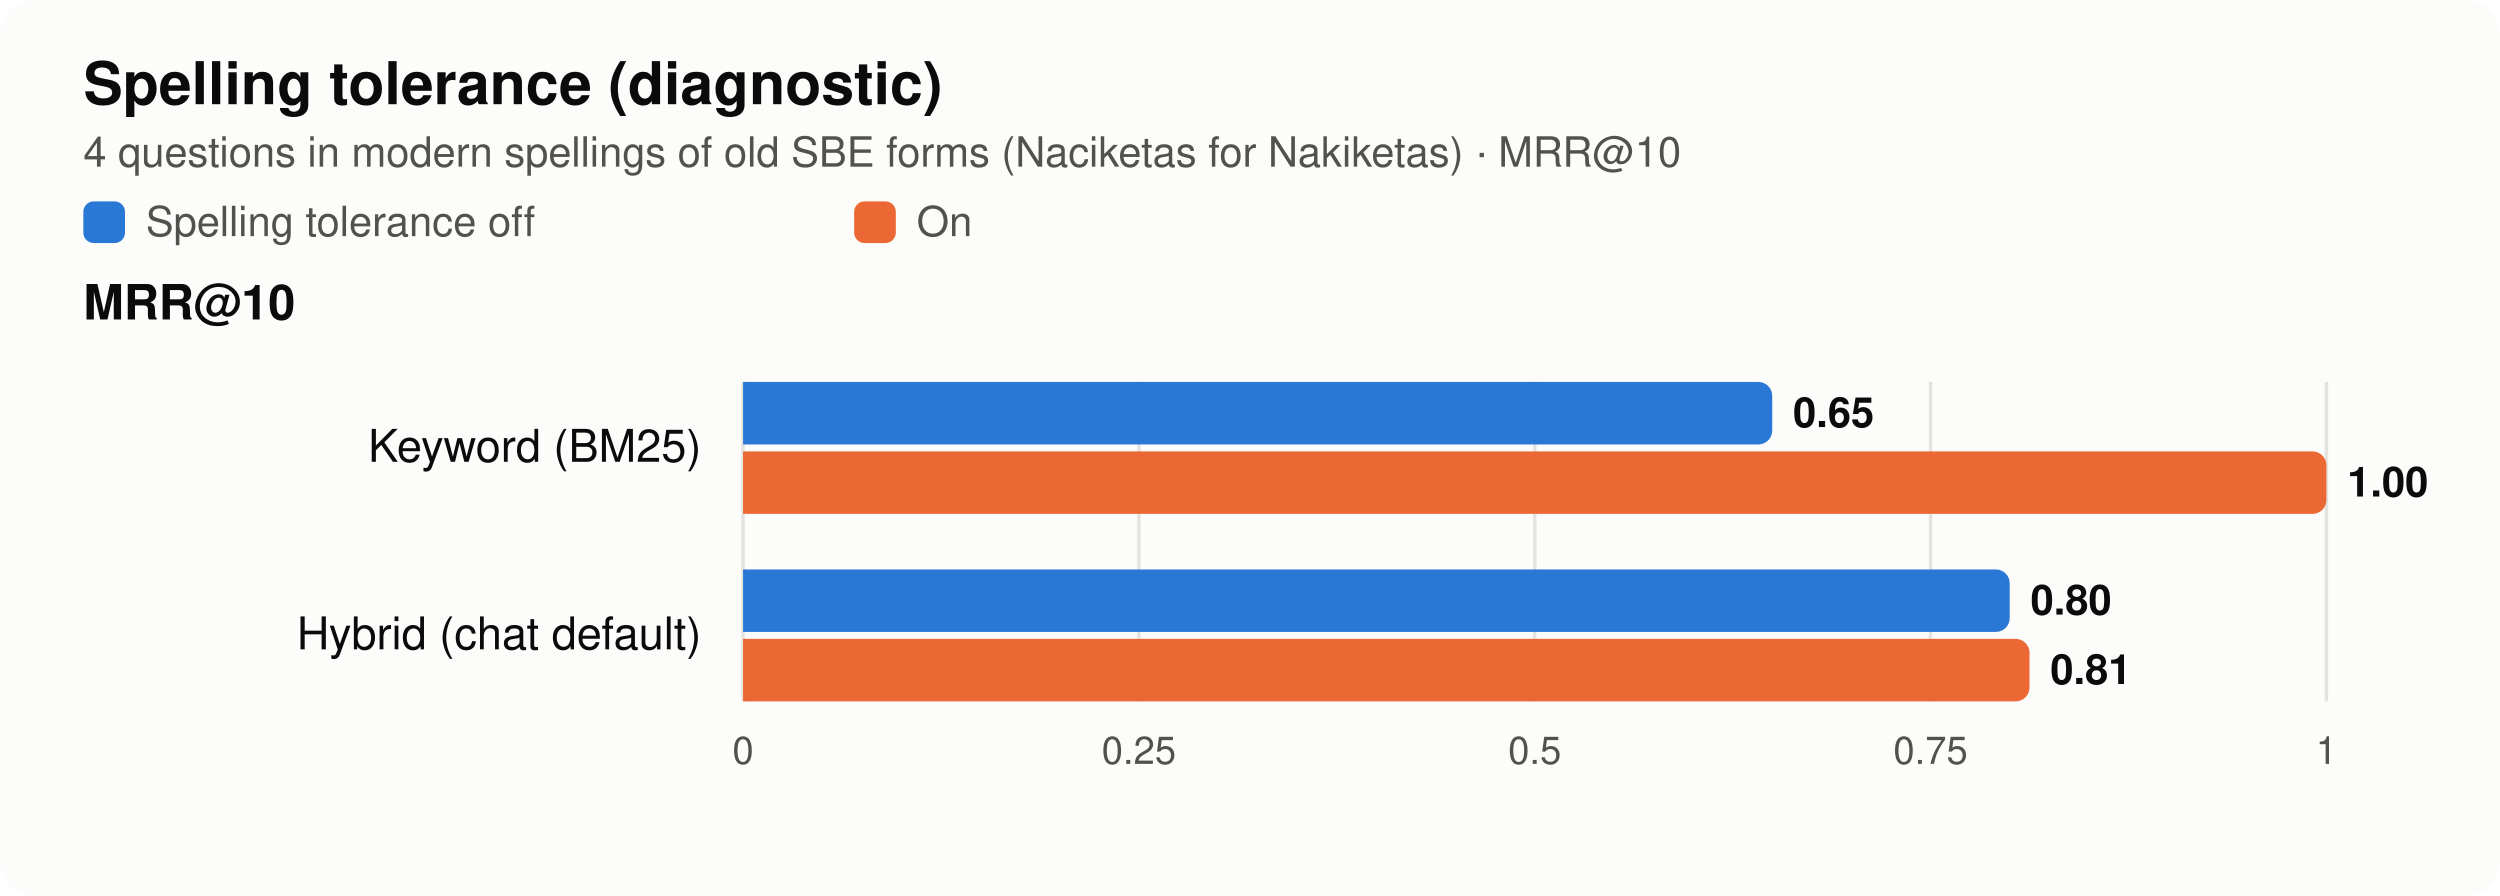
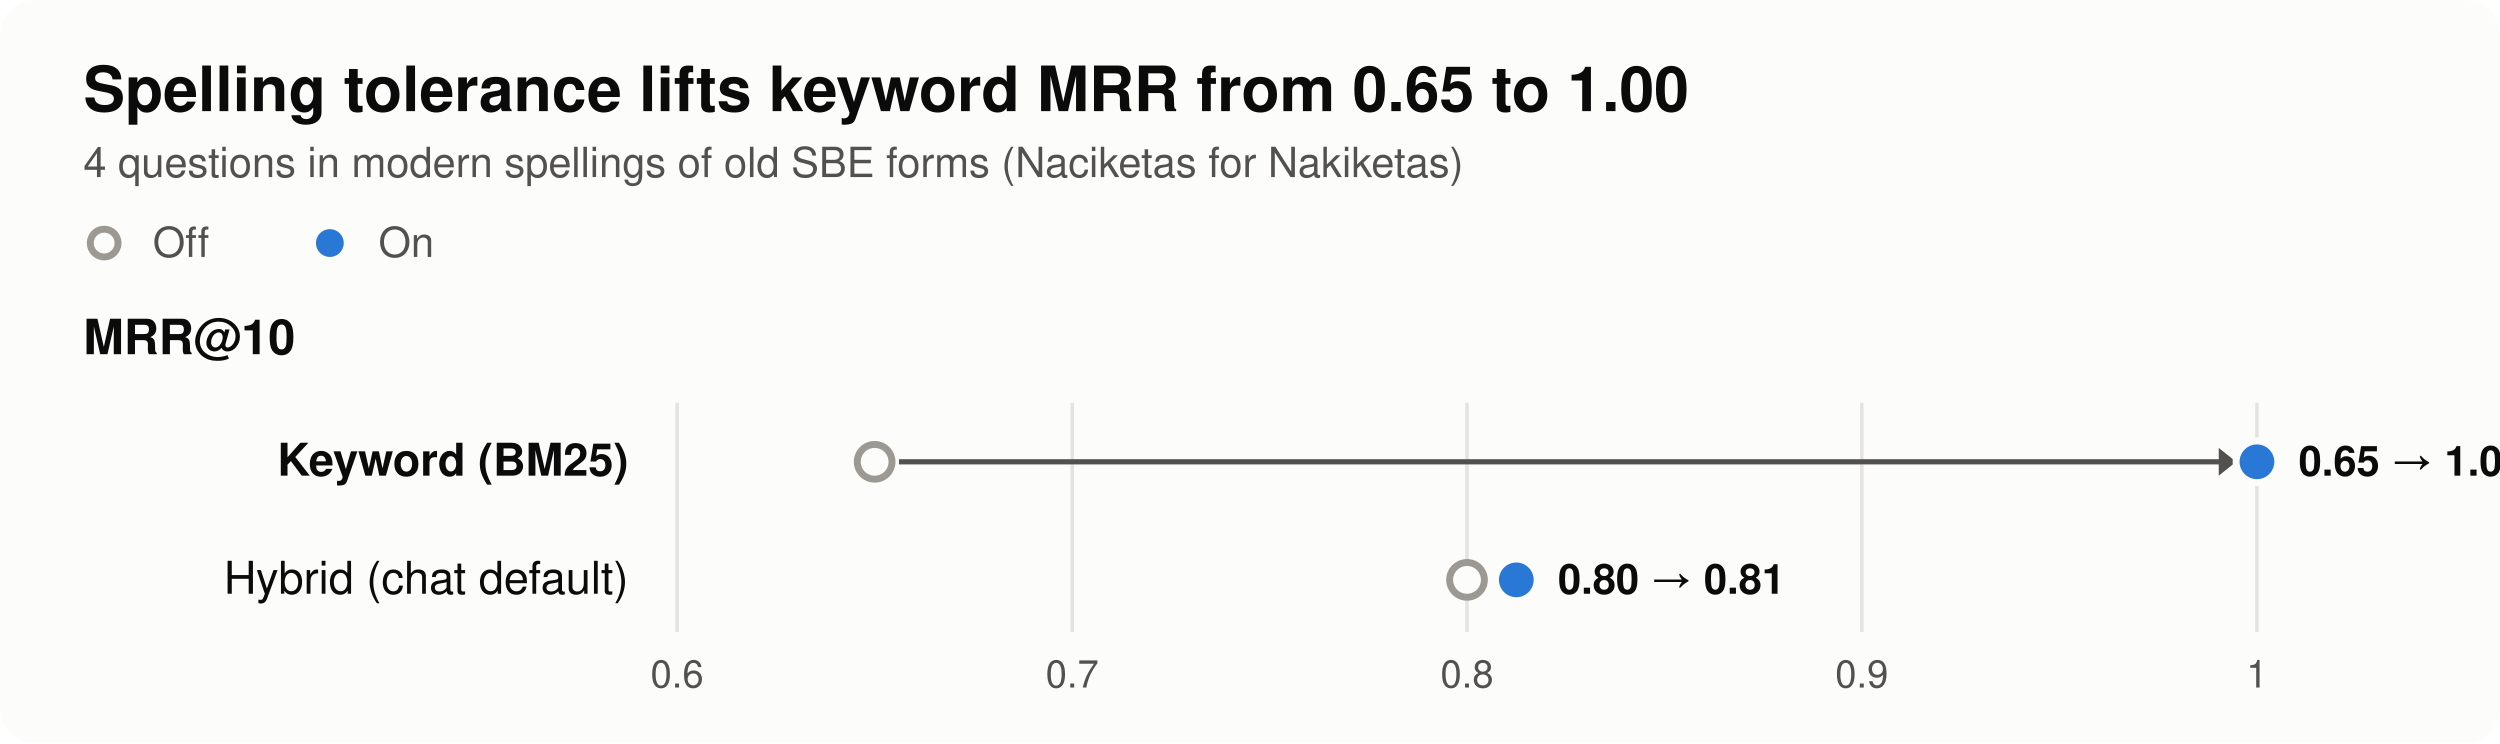
- <svg xmlns="http://www.w3.org/2000/svg" width="720" height="258" viewBox="0 0 720 258" font-family="-apple-system, 'Segoe UI', Helvetica, Arial, sans-serif" role="img" aria-labelledby="t d">
-   <rect width="720" height="258" rx="10" fill="#fcfcfb" />
-   <text x="24" y="30" font-size="17" font-weight="700" fill="#0b0b0b">Spelling tolerance (diagnostic)</text>
-   <text x="24" y="48" font-size="12" fill="#52514e">4 questions in modern spellings of old SBE forms (Naciketas for Nakiketas) · MRR@10</text>
-   <rect x="24" y="58" width="12" height="12" rx="3" fill="#2a78d6" />
-   <text x="42" y="68" font-size="12" fill="#52514e">Spelling tolerance off</text>
-   <rect x="246" y="58" width="12" height="12" rx="3" fill="#eb6834" />
-   <text x="264" y="68" font-size="12" fill="#52514e">On</text>
-   <text x="24" y="92" font-size="14" font-weight="600" fill="#0b0b0b">MRR@10</text>
-   <line x1="214" y1="110" x2="214" y2="202" stroke="#e4e3df" stroke-width="1" />
-   <text x="214" y="220" font-size="11" text-anchor="middle" fill="#52514e">0</text>
-   <line x1="328.0" y1="110" x2="328.0" y2="202" stroke="#e4e3df" stroke-width="1" />
-   <text x="328.0" y="220" font-size="11" text-anchor="middle" fill="#52514e">0.25</text>
-   <line x1="442.0" y1="110" x2="442.0" y2="202" stroke="#e4e3df" stroke-width="1" />
-   <text x="442.0" y="220" font-size="11" text-anchor="middle" fill="#52514e">0.5</text>
-   <line x1="556.0" y1="110" x2="556.0" y2="202" stroke="#e4e3df" stroke-width="1" />
-   <text x="556.0" y="220" font-size="11" text-anchor="middle" fill="#52514e">0.75</text>
-   <line x1="670.0" y1="110" x2="670.0" y2="202" stroke="#e4e3df" stroke-width="1" />
-   <text x="670.0" y="220" font-size="11" text-anchor="middle" fill="#52514e">1</text>
-   <text x="202" y="133.0" font-size="13" text-anchor="end" fill="#0b0b0b">Keyword (BM25)</text>
-   <path d="M214,110 h292.4 a4,4 0 0 1 4,4 v10 a4,4 0 0 1 -4,4 h-292.4 z" fill="#2a78d6" />
-   <text x="516.4" y="123.0" font-size="12" font-weight="600" fill="#0b0b0b">0.65</text>
-   <path d="M214,130 h452.0 a4,4 0 0 1 4,4 v10 a4,4 0 0 1 -4,4 h-452.0 z" fill="#eb6834" />
-   <text x="676.0" y="143.0" font-size="12" font-weight="600" fill="#0b0b0b">1.00</text>
-   <text x="202" y="187.0" font-size="13" text-anchor="end" fill="#0b0b0b">Hybrid (chat default)</text>
-   <path d="M214,164 h360.8 a4,4 0 0 1 4,4 v10 a4,4 0 0 1 -4,4 h-360.8 z" fill="#2a78d6" />
-   <text x="584.8" y="177.0" font-size="12" font-weight="600" fill="#0b0b0b">0.80</text>
-   <path d="M214,184 h366.5 a4,4 0 0 1 4,4 v10 a4,4 0 0 1 -4,4 h-366.5 z" fill="#eb6834" />
-   <text x="590.5" y="197.0" font-size="12" font-weight="600" fill="#0b0b0b">0.81</text>
+ <svg xmlns="http://www.w3.org/2000/svg" width="720" height="214" viewBox="0 0 720 214" font-family="-apple-system, 'Segoe UI', Helvetica, Arial, sans-serif" role="img" aria-labelledby="t d">
+   <rect width="720" height="214" rx="10" fill="#fcfcfb" />
+   <text x="24.0" y="32.0" font-size="18" font-weight="700" text-anchor="start" fill="#0b0b0b">Spelling tolerance lifts keyword MRR from 0.65 to 1.00</text>
+   <text x="24.0" y="51.0" font-size="12" font-weight="400" text-anchor="start" fill="#52514e">4 questions in modern spellings of old SBE forms (Naciketas for Nakiketas)</text>
+   <circle cx="30.0" cy="70.0" r="4" fill="#fcfcfb" stroke="#9b9992" stroke-width="2" />
+   <text x="44.0" y="74.0" font-size="12" font-weight="400" text-anchor="start" fill="#52514e">Off</text>
+   <circle cx="95.0" cy="70.0" r="5" fill="#2a78d6" stroke="#fcfcfb" stroke-width="2" />
+   <text x="109.0" y="74.0" font-size="12" font-weight="400" text-anchor="start" fill="#52514e">On</text>
+   <text x="24.0" y="102.0" font-size="14" font-weight="600" text-anchor="start" fill="#0b0b0b">MRR@10</text>
+   <line x1="195.0" y1="116" x2="195.0" y2="182" stroke="#e4e3df" />
+   <text x="195.0" y="198.0" font-size="11" font-weight="400" text-anchor="middle" fill="#52514e">0.6</text>
+   <line x1="308.8" y1="116" x2="308.8" y2="182" stroke="#e4e3df" />
+   <text x="308.8" y="198.0" font-size="11" font-weight="400" text-anchor="middle" fill="#52514e">0.7</text>
+   <line x1="422.5" y1="116" x2="422.5" y2="182" stroke="#e4e3df" />
+   <text x="422.5" y="198.0" font-size="11" font-weight="400" text-anchor="middle" fill="#52514e">0.8</text>
+   <line x1="536.2" y1="116" x2="536.2" y2="182" stroke="#e4e3df" />
+   <text x="536.2" y="198.0" font-size="11" font-weight="400" text-anchor="middle" fill="#52514e">0.9</text>
+   <line x1="650.0" y1="116" x2="650.0" y2="182" stroke="#e4e3df" />
+   <text x="650.0" y="198.0" font-size="11" font-weight="400" text-anchor="middle" fill="#52514e">1</text>
+   <text x="181.0" y="137.0" font-size="13" font-weight="700" text-anchor="end" fill="#0b0b0b">Keyword (BM25)</text>
+   <line x1="258.9" y1="133.0" x2="640.0" y2="133.0" stroke="#52514e" stroke-width="1.5" />
+   <path d="M639.0,129.0 l5,4 l-5,4 z" fill="#52514e" />
+   <circle cx="251.9" cy="133.0" r="5" fill="#fcfcfb" stroke="#9b9992" stroke-width="2" />
+   <circle cx="650.0" cy="133.0" r="6" fill="#2a78d6" stroke="#fcfcfb" stroke-width="2" />
+   <text x="662.0" y="137.0" font-size="12" font-weight="600" text-anchor="start" fill="#0b0b0b">0.65 → 1.00</text>
+   <text x="181.0" y="171.0" font-size="13" font-weight="400" text-anchor="end" fill="#0b0b0b">Hybrid (chat default)</text>
+   <circle cx="422.5" cy="167.0" r="5" fill="#fcfcfb" stroke="#9b9992" stroke-width="2" />
+   <circle cx="436.7" cy="167.0" r="6" fill="#2a78d6" stroke="#fcfcfb" stroke-width="2" />
+   <text x="448.7" y="171.0" font-size="12" font-weight="600" text-anchor="start" fill="#0b0b0b">0.80 → 0.81</text>
</svg>
